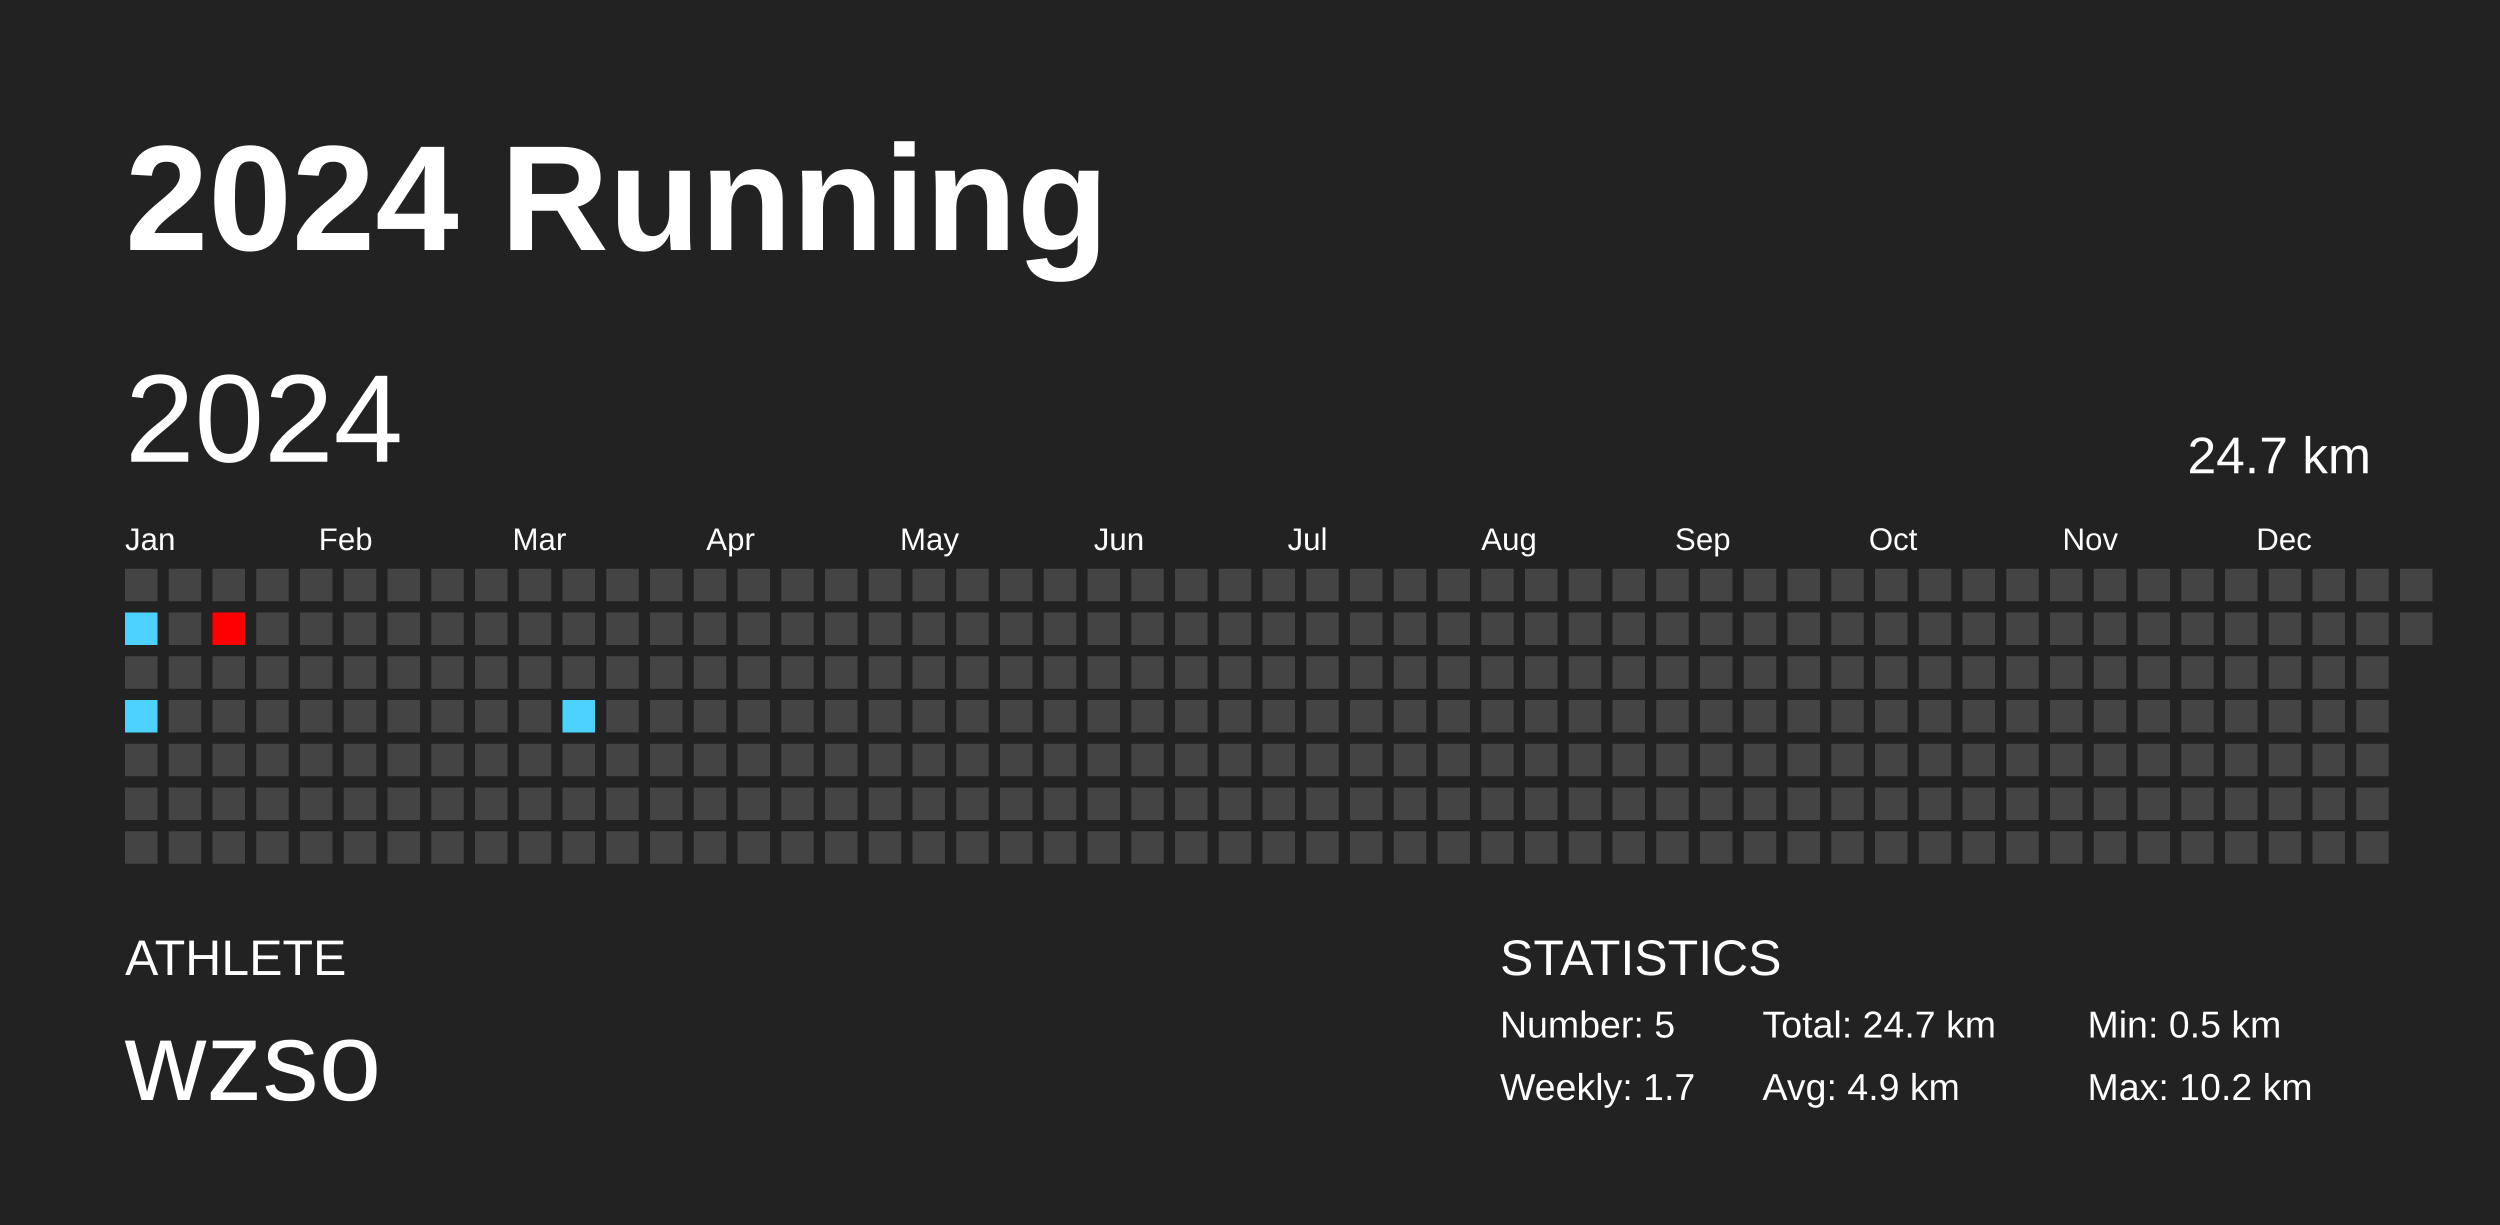
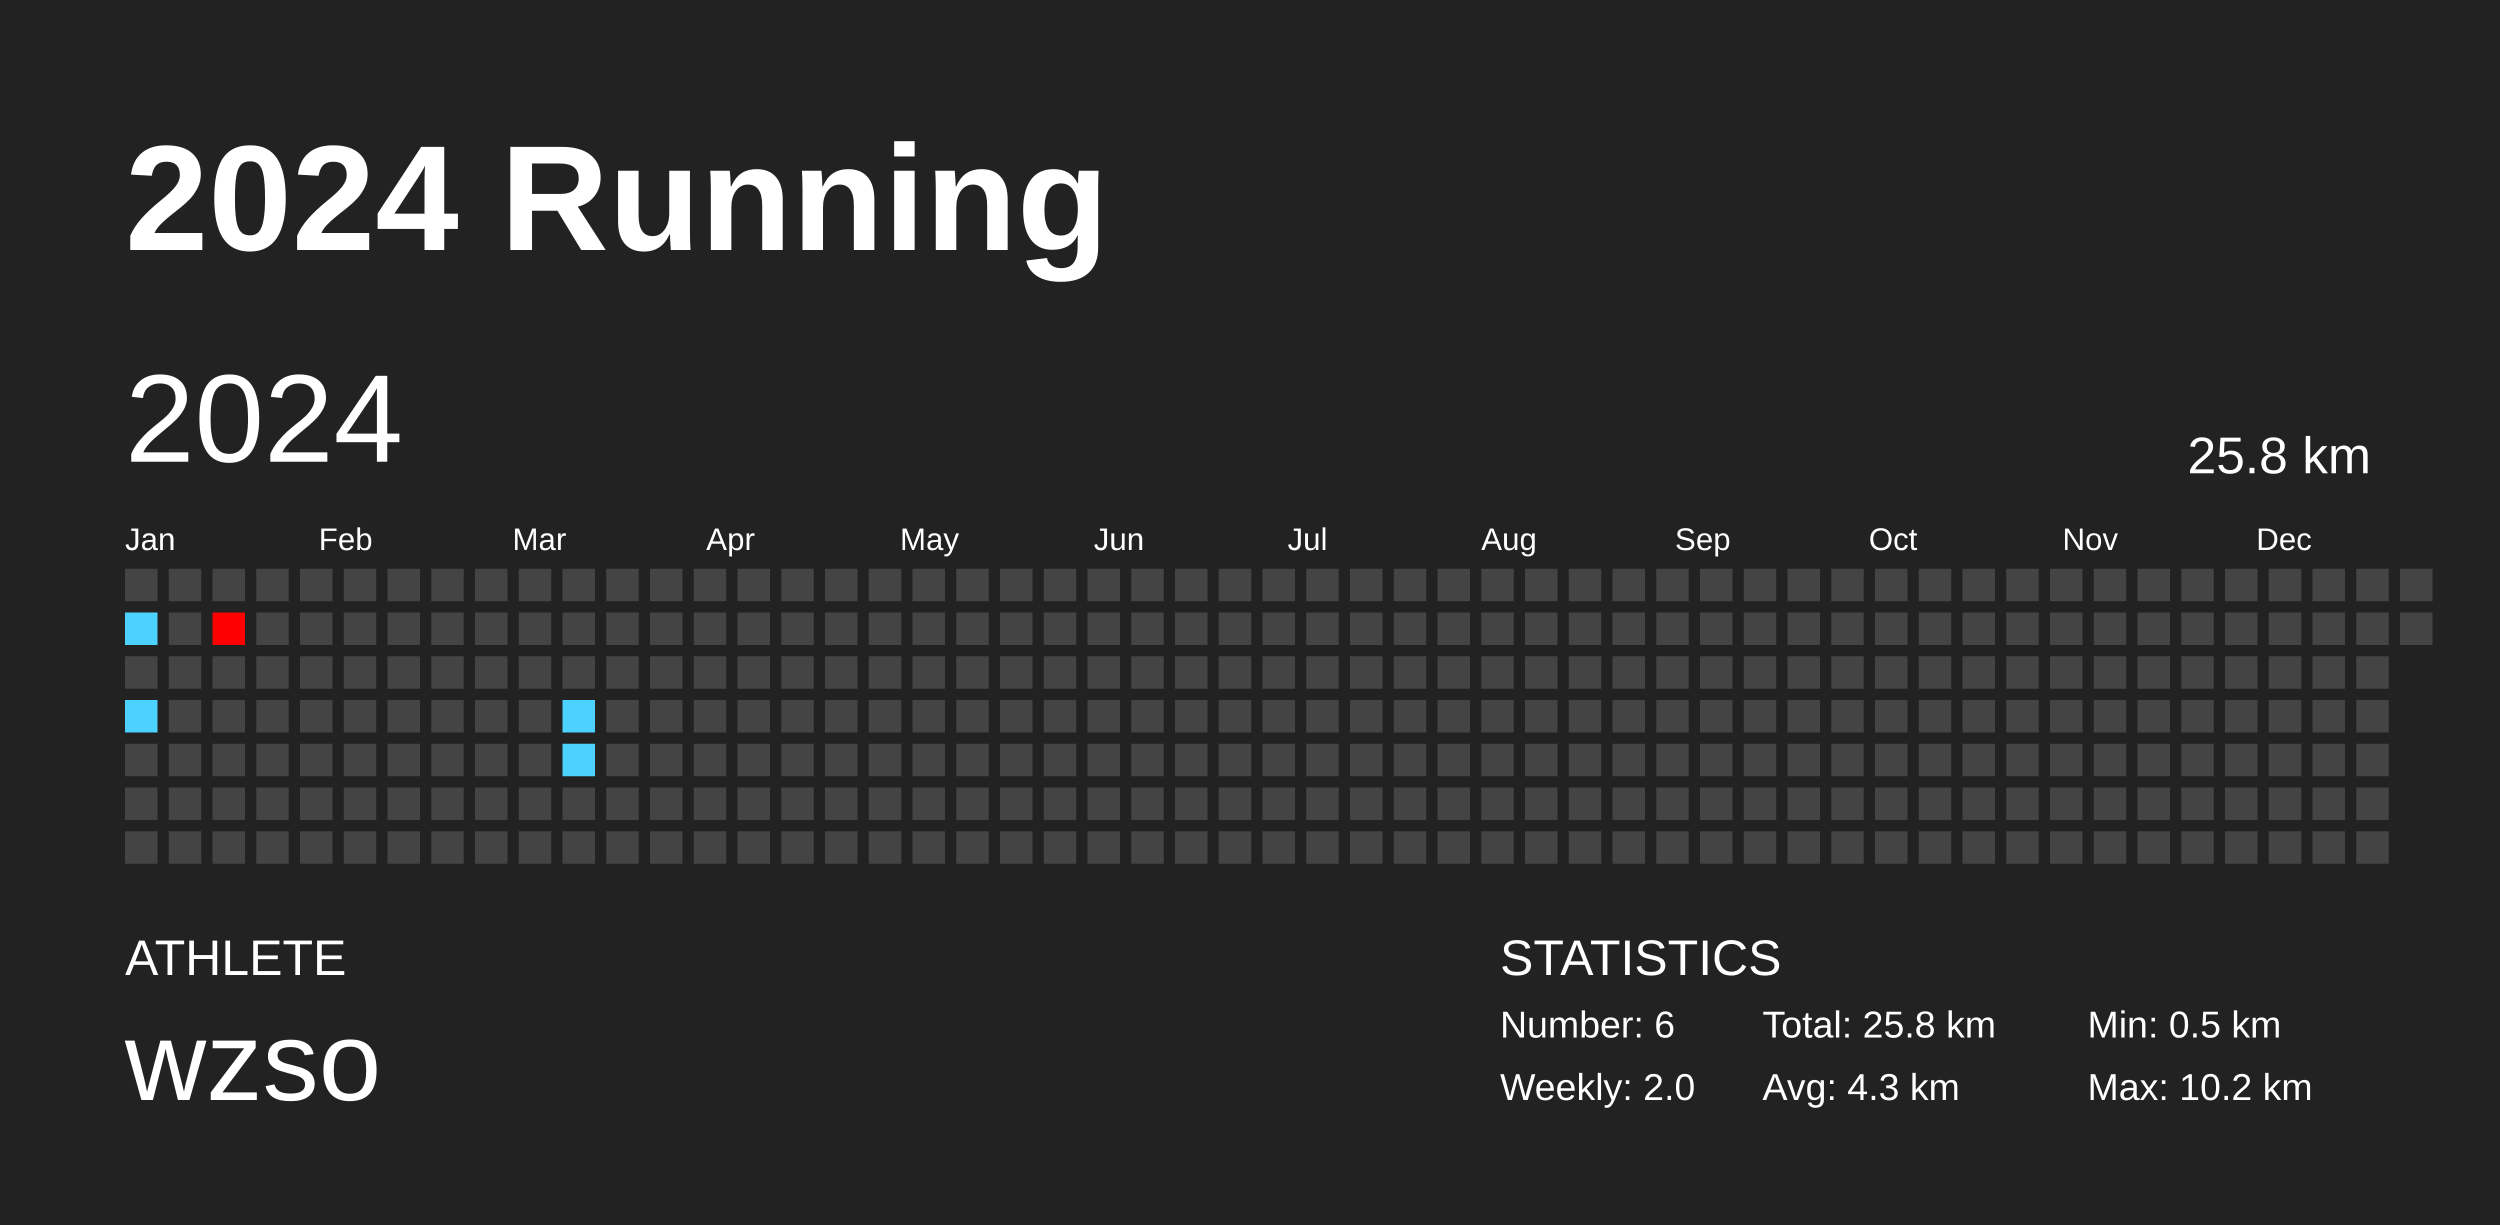
<svg xmlns="http://www.w3.org/2000/svg" baseProfile="full" height="98mm" version="1.1" viewBox="0,0,200,98" width="200mm">
  <defs />
  <rect fill="#222222" height="98" width="200" x="0" y="0" />
  <text fill="#FFFFFF" style="font-size:12px; font-family:Arial; font-weight:bold;" x="10" y="20">2024 Running</text>
  <text fill="#FFFFFF" style="font-size:4px; font-family:Arial" x="10" y="78">ATHLETE</text>
  <text fill="#FFFFFF" style="font-size:9px; font-family:Arial" x="10" y="88">wzso</text>
  <text fill="#FFFFFF" style="font-size:4px; font-family:Arial" x="120" y="78">STATISTICS</text>
-   <text fill="#FFFFFF" style="font-size:3px; font-family:Arial" x="120" y="83">Number: 5</text>
-   <text fill="#FFFFFF" style="font-size:3px; font-family:Arial" x="120" y="88">Weekly: 1.7</text>
-   <text fill="#FFFFFF" style="font-size:3px; font-family:Arial" x="141" y="83">Total: 24.7 km</text>
-   <text fill="#FFFFFF" style="font-size:3px; font-family:Arial" x="141" y="88">Avg: 4.9 km</text>
+   <text fill="#FFFFFF" style="font-size:3px; font-family:Arial" x="120" y="83">Number: 6</text>
+   <text fill="#FFFFFF" style="font-size:3px; font-family:Arial" x="120" y="88">Weekly: 2.0</text>
+   <text fill="#FFFFFF" style="font-size:3px; font-family:Arial" x="141" y="83">Total: 25.8 km</text>
+   <text fill="#FFFFFF" style="font-size:3px; font-family:Arial" x="141" y="88">Avg: 4.3 km</text>
  <text fill="#FFFFFF" style="font-size:3px; font-family:Arial" x="167" y="83">Min: 0.5 km</text>
  <text fill="#FFFFFF" style="font-size:3px; font-family:Arial" x="167" y="88">Max: 10.2 km</text>
  <text dominant-baseline="hanging" fill="#FFFFFF" style="font-size:10.0px; font-family:Arial;" x="10" y="30">2024</text>
-   <text dominant-baseline="hanging" fill="#FFFFFF" style="font-size:4.125px; font-family:Arial;" x="175" y="35">24.7 km</text>
+   <text dominant-baseline="hanging" fill="#FFFFFF" style="font-size:4.125px; font-family:Arial;" x="175" y="35">25.8 km</text>
  <text fill="#FFFFFF" style="font-size:2.5px; font-family:Arial" x="10.0" y="44">Jan</text>
  <text fill="#FFFFFF" style="font-size:2.5px; font-family:Arial" x="25.5" y="44">Feb</text>
  <text fill="#FFFFFF" style="font-size:2.5px; font-family:Arial" x="41.0" y="44">Mar</text>
  <text fill="#FFFFFF" style="font-size:2.5px; font-family:Arial" x="56.5" y="44">Apr</text>
  <text fill="#FFFFFF" style="font-size:2.5px; font-family:Arial" x="72.0" y="44">May</text>
  <text fill="#FFFFFF" style="font-size:2.5px; font-family:Arial" x="87.5" y="44">Jun</text>
  <text fill="#FFFFFF" style="font-size:2.5px; font-family:Arial" x="103.0" y="44">Jul</text>
  <text fill="#FFFFFF" style="font-size:2.5px; font-family:Arial" x="118.5" y="44">Aug</text>
  <text fill="#FFFFFF" style="font-size:2.5px; font-family:Arial" x="134.0" y="44">Sep</text>
  <text fill="#FFFFFF" style="font-size:2.5px; font-family:Arial" x="149.5" y="44">Oct</text>
  <text fill="#FFFFFF" style="font-size:2.5px; font-family:Arial" x="165.0" y="44">Nov</text>
  <text fill="#FFFFFF" style="font-size:2.5px; font-family:Arial" x="180.5" y="44">Dec</text>
  <rect fill="#444444" height="2.6" width="2.6" x="10.0" y="45.5" />
  <rect fill="#4dd2ff" height="2.6" width="2.6" x="10.0" y="49.0" />
  <rect fill="#444444" height="2.6" width="2.6" x="10.0" y="52.5" />
  <rect fill="#4dd2ff" height="2.6" width="2.6" x="10.0" y="56.0" />
  <rect fill="#444444" height="2.6" width="2.6" x="10.0" y="59.5" />
  <rect fill="#444444" height="2.6" width="2.6" x="10.0" y="63.0" />
  <rect fill="#444444" height="2.6" width="2.6" x="10.0" y="66.5" />
  <rect fill="#444444" height="2.6" width="2.6" x="13.5" y="45.5" />
  <rect fill="#444444" height="2.6" width="2.6" x="13.5" y="49.0" />
  <rect fill="#444444" height="2.6" width="2.6" x="13.5" y="52.5" />
  <rect fill="#444444" height="2.6" width="2.6" x="13.5" y="56.0" />
  <rect fill="#444444" height="2.6" width="2.6" x="13.5" y="59.5" />
  <rect fill="#444444" height="2.6" width="2.6" x="13.5" y="63.0" />
  <rect fill="#444444" height="2.6" width="2.6" x="13.5" y="66.5" />
  <rect fill="#444444" height="2.6" width="2.6" x="17.0" y="45.5" />
  <rect fill="#ff0000" height="2.6" width="2.6" x="17.0" y="49.0" />
  <rect fill="#444444" height="2.6" width="2.6" x="17.0" y="52.5" />
  <rect fill="#444444" height="2.6" width="2.6" x="17.0" y="56.0" />
  <rect fill="#444444" height="2.6" width="2.6" x="17.0" y="59.5" />
  <rect fill="#444444" height="2.6" width="2.6" x="17.0" y="63.0" />
  <rect fill="#444444" height="2.6" width="2.6" x="17.0" y="66.5" />
  <rect fill="#444444" height="2.6" width="2.6" x="20.5" y="45.5" />
  <rect fill="#444444" height="2.6" width="2.6" x="20.5" y="49.0" />
  <rect fill="#444444" height="2.6" width="2.6" x="20.5" y="52.5" />
  <rect fill="#444444" height="2.6" width="2.6" x="20.5" y="56.0" />
  <rect fill="#444444" height="2.6" width="2.6" x="20.5" y="59.5" />
  <rect fill="#444444" height="2.6" width="2.6" x="20.5" y="63.0" />
  <rect fill="#444444" height="2.6" width="2.6" x="20.5" y="66.5" />
  <rect fill="#444444" height="2.6" width="2.6" x="24.0" y="45.5" />
  <rect fill="#444444" height="2.6" width="2.6" x="24.0" y="49.0" />
  <rect fill="#444444" height="2.6" width="2.6" x="24.0" y="52.5" />
  <rect fill="#444444" height="2.6" width="2.6" x="24.0" y="56.0" />
  <rect fill="#444444" height="2.6" width="2.6" x="24.0" y="59.5" />
  <rect fill="#444444" height="2.6" width="2.6" x="24.0" y="63.0" />
  <rect fill="#444444" height="2.6" width="2.6" x="24.0" y="66.5" />
  <rect fill="#444444" height="2.6" width="2.6" x="27.5" y="45.5" />
  <rect fill="#444444" height="2.6" width="2.6" x="27.5" y="49.0" />
  <rect fill="#444444" height="2.6" width="2.6" x="27.5" y="52.5" />
  <rect fill="#444444" height="2.6" width="2.6" x="27.5" y="56.0" />
  <rect fill="#444444" height="2.6" width="2.6" x="27.5" y="59.5" />
  <rect fill="#444444" height="2.6" width="2.6" x="27.5" y="63.0" />
  <rect fill="#444444" height="2.6" width="2.6" x="27.5" y="66.5" />
  <rect fill="#444444" height="2.6" width="2.6" x="31.0" y="45.5" />
  <rect fill="#444444" height="2.6" width="2.6" x="31.0" y="49.0" />
  <rect fill="#444444" height="2.6" width="2.6" x="31.0" y="52.5" />
  <rect fill="#444444" height="2.6" width="2.6" x="31.0" y="56.0" />
  <rect fill="#444444" height="2.6" width="2.6" x="31.0" y="59.5" />
  <rect fill="#444444" height="2.6" width="2.6" x="31.0" y="63.0" />
  <rect fill="#444444" height="2.6" width="2.6" x="31.0" y="66.5" />
  <rect fill="#444444" height="2.6" width="2.6" x="34.5" y="45.5" />
  <rect fill="#444444" height="2.6" width="2.6" x="34.5" y="49.0" />
  <rect fill="#444444" height="2.6" width="2.6" x="34.5" y="52.5" />
  <rect fill="#444444" height="2.6" width="2.6" x="34.5" y="56.0" />
  <rect fill="#444444" height="2.6" width="2.6" x="34.5" y="59.5" />
  <rect fill="#444444" height="2.6" width="2.6" x="34.5" y="63.0" />
  <rect fill="#444444" height="2.6" width="2.6" x="34.5" y="66.5" />
  <rect fill="#444444" height="2.6" width="2.6" x="38.0" y="45.5" />
  <rect fill="#444444" height="2.6" width="2.6" x="38.0" y="49.0" />
  <rect fill="#444444" height="2.6" width="2.6" x="38.0" y="52.5" />
  <rect fill="#444444" height="2.6" width="2.6" x="38.0" y="56.0" />
  <rect fill="#444444" height="2.6" width="2.6" x="38.0" y="59.5" />
  <rect fill="#444444" height="2.6" width="2.6" x="38.0" y="63.0" />
  <rect fill="#444444" height="2.6" width="2.6" x="38.0" y="66.5" />
  <rect fill="#444444" height="2.6" width="2.6" x="41.5" y="45.5" />
  <rect fill="#444444" height="2.6" width="2.6" x="41.5" y="49.0" />
  <rect fill="#444444" height="2.6" width="2.6" x="41.5" y="52.5" />
  <rect fill="#444444" height="2.6" width="2.6" x="41.5" y="56.0" />
  <rect fill="#444444" height="2.6" width="2.6" x="41.5" y="59.5" />
  <rect fill="#444444" height="2.6" width="2.6" x="41.5" y="63.0" />
  <rect fill="#444444" height="2.6" width="2.6" x="41.5" y="66.5" />
  <rect fill="#444444" height="2.6" width="2.6" x="45.0" y="45.5" />
  <rect fill="#444444" height="2.6" width="2.6" x="45.0" y="49.0" />
  <rect fill="#444444" height="2.6" width="2.6" x="45.0" y="52.5" />
  <rect fill="#4dd2ff" height="2.6" width="2.6" x="45.0" y="56.0" />
-   <rect fill="#444444" height="2.6" width="2.6" x="45.0" y="59.5" />
+   <rect fill="#4dd2ff" height="2.6" width="2.6" x="45.0" y="59.5" />
  <rect fill="#444444" height="2.6" width="2.6" x="45.0" y="63.0" />
  <rect fill="#444444" height="2.6" width="2.6" x="45.0" y="66.5" />
  <rect fill="#444444" height="2.6" width="2.6" x="48.5" y="45.5" />
  <rect fill="#444444" height="2.6" width="2.6" x="48.5" y="49.0" />
  <rect fill="#444444" height="2.6" width="2.6" x="48.5" y="52.5" />
  <rect fill="#444444" height="2.6" width="2.6" x="48.5" y="56.0" />
  <rect fill="#444444" height="2.6" width="2.6" x="48.5" y="59.5" />
  <rect fill="#444444" height="2.6" width="2.6" x="48.5" y="63.0" />
  <rect fill="#444444" height="2.6" width="2.6" x="48.5" y="66.5" />
  <rect fill="#444444" height="2.6" width="2.6" x="52.0" y="45.5" />
  <rect fill="#444444" height="2.6" width="2.6" x="52.0" y="49.0" />
  <rect fill="#444444" height="2.6" width="2.6" x="52.0" y="52.5" />
  <rect fill="#444444" height="2.6" width="2.6" x="52.0" y="56.0" />
  <rect fill="#444444" height="2.6" width="2.6" x="52.0" y="59.5" />
  <rect fill="#444444" height="2.6" width="2.6" x="52.0" y="63.0" />
  <rect fill="#444444" height="2.6" width="2.6" x="52.0" y="66.5" />
  <rect fill="#444444" height="2.6" width="2.6" x="55.5" y="45.5" />
  <rect fill="#444444" height="2.6" width="2.6" x="55.5" y="49.0" />
  <rect fill="#444444" height="2.6" width="2.6" x="55.5" y="52.5" />
  <rect fill="#444444" height="2.6" width="2.6" x="55.5" y="56.0" />
  <rect fill="#444444" height="2.6" width="2.6" x="55.5" y="59.5" />
  <rect fill="#444444" height="2.6" width="2.6" x="55.5" y="63.0" />
  <rect fill="#444444" height="2.6" width="2.6" x="55.5" y="66.5" />
  <rect fill="#444444" height="2.6" width="2.6" x="59.0" y="45.5" />
  <rect fill="#444444" height="2.6" width="2.6" x="59.0" y="49.0" />
  <rect fill="#444444" height="2.6" width="2.6" x="59.0" y="52.5" />
  <rect fill="#444444" height="2.6" width="2.6" x="59.0" y="56.0" />
  <rect fill="#444444" height="2.6" width="2.6" x="59.0" y="59.5" />
  <rect fill="#444444" height="2.6" width="2.6" x="59.0" y="63.0" />
  <rect fill="#444444" height="2.6" width="2.6" x="59.0" y="66.5" />
  <rect fill="#444444" height="2.6" width="2.6" x="62.5" y="45.5" />
  <rect fill="#444444" height="2.6" width="2.6" x="62.5" y="49.0" />
  <rect fill="#444444" height="2.6" width="2.6" x="62.5" y="52.5" />
  <rect fill="#444444" height="2.6" width="2.6" x="62.5" y="56.0" />
  <rect fill="#444444" height="2.6" width="2.6" x="62.5" y="59.5" />
  <rect fill="#444444" height="2.6" width="2.6" x="62.5" y="63.0" />
  <rect fill="#444444" height="2.6" width="2.6" x="62.5" y="66.5" />
  <rect fill="#444444" height="2.6" width="2.6" x="66.0" y="45.5" />
  <rect fill="#444444" height="2.6" width="2.6" x="66.0" y="49.0" />
  <rect fill="#444444" height="2.6" width="2.6" x="66.0" y="52.5" />
  <rect fill="#444444" height="2.6" width="2.6" x="66.0" y="56.0" />
  <rect fill="#444444" height="2.6" width="2.6" x="66.0" y="59.5" />
  <rect fill="#444444" height="2.6" width="2.6" x="66.0" y="63.0" />
  <rect fill="#444444" height="2.6" width="2.6" x="66.0" y="66.5" />
  <rect fill="#444444" height="2.6" width="2.6" x="69.5" y="45.5" />
  <rect fill="#444444" height="2.6" width="2.6" x="69.5" y="49.0" />
  <rect fill="#444444" height="2.6" width="2.6" x="69.5" y="52.5" />
  <rect fill="#444444" height="2.6" width="2.6" x="69.5" y="56.0" />
  <rect fill="#444444" height="2.6" width="2.6" x="69.5" y="59.5" />
  <rect fill="#444444" height="2.6" width="2.6" x="69.5" y="63.0" />
  <rect fill="#444444" height="2.6" width="2.6" x="69.5" y="66.5" />
  <rect fill="#444444" height="2.6" width="2.6" x="73.0" y="45.5" />
  <rect fill="#444444" height="2.6" width="2.6" x="73.0" y="49.0" />
  <rect fill="#444444" height="2.6" width="2.6" x="73.0" y="52.5" />
  <rect fill="#444444" height="2.6" width="2.6" x="73.0" y="56.0" />
  <rect fill="#444444" height="2.6" width="2.6" x="73.0" y="59.5" />
  <rect fill="#444444" height="2.6" width="2.6" x="73.0" y="63.0" />
  <rect fill="#444444" height="2.6" width="2.6" x="73.0" y="66.5" />
  <rect fill="#444444" height="2.6" width="2.6" x="76.5" y="45.5" />
  <rect fill="#444444" height="2.6" width="2.6" x="76.5" y="49.0" />
  <rect fill="#444444" height="2.6" width="2.6" x="76.5" y="52.5" />
  <rect fill="#444444" height="2.6" width="2.6" x="76.5" y="56.0" />
  <rect fill="#444444" height="2.6" width="2.6" x="76.5" y="59.5" />
  <rect fill="#444444" height="2.6" width="2.6" x="76.5" y="63.0" />
  <rect fill="#444444" height="2.6" width="2.6" x="76.5" y="66.5" />
  <rect fill="#444444" height="2.6" width="2.6" x="80.0" y="45.5" />
  <rect fill="#444444" height="2.6" width="2.6" x="80.0" y="49.0" />
  <rect fill="#444444" height="2.6" width="2.6" x="80.0" y="52.5" />
  <rect fill="#444444" height="2.6" width="2.6" x="80.0" y="56.0" />
  <rect fill="#444444" height="2.6" width="2.6" x="80.0" y="59.5" />
  <rect fill="#444444" height="2.6" width="2.6" x="80.0" y="63.0" />
  <rect fill="#444444" height="2.6" width="2.6" x="80.0" y="66.5" />
  <rect fill="#444444" height="2.6" width="2.6" x="83.5" y="45.5" />
  <rect fill="#444444" height="2.6" width="2.6" x="83.5" y="49.0" />
  <rect fill="#444444" height="2.6" width="2.6" x="83.5" y="52.5" />
  <rect fill="#444444" height="2.6" width="2.6" x="83.5" y="56.0" />
  <rect fill="#444444" height="2.6" width="2.6" x="83.5" y="59.5" />
  <rect fill="#444444" height="2.6" width="2.6" x="83.5" y="63.0" />
  <rect fill="#444444" height="2.6" width="2.6" x="83.5" y="66.5" />
  <rect fill="#444444" height="2.6" width="2.6" x="87.0" y="45.5" />
  <rect fill="#444444" height="2.6" width="2.6" x="87.0" y="49.0" />
  <rect fill="#444444" height="2.6" width="2.6" x="87.0" y="52.5" />
  <rect fill="#444444" height="2.6" width="2.6" x="87.0" y="56.0" />
  <rect fill="#444444" height="2.6" width="2.6" x="87.0" y="59.5" />
  <rect fill="#444444" height="2.6" width="2.6" x="87.0" y="63.0" />
  <rect fill="#444444" height="2.6" width="2.6" x="87.0" y="66.5" />
  <rect fill="#444444" height="2.6" width="2.6" x="90.5" y="45.5" />
  <rect fill="#444444" height="2.6" width="2.6" x="90.5" y="49.0" />
  <rect fill="#444444" height="2.6" width="2.6" x="90.5" y="52.5" />
  <rect fill="#444444" height="2.6" width="2.6" x="90.5" y="56.0" />
  <rect fill="#444444" height="2.6" width="2.6" x="90.5" y="59.5" />
  <rect fill="#444444" height="2.6" width="2.6" x="90.5" y="63.0" />
  <rect fill="#444444" height="2.6" width="2.6" x="90.5" y="66.5" />
  <rect fill="#444444" height="2.6" width="2.6" x="94.0" y="45.5" />
  <rect fill="#444444" height="2.6" width="2.6" x="94.0" y="49.0" />
  <rect fill="#444444" height="2.6" width="2.6" x="94.0" y="52.5" />
  <rect fill="#444444" height="2.6" width="2.6" x="94.0" y="56.0" />
  <rect fill="#444444" height="2.6" width="2.6" x="94.0" y="59.5" />
  <rect fill="#444444" height="2.6" width="2.6" x="94.0" y="63.0" />
  <rect fill="#444444" height="2.6" width="2.6" x="94.0" y="66.5" />
  <rect fill="#444444" height="2.6" width="2.6" x="97.5" y="45.5" />
  <rect fill="#444444" height="2.6" width="2.6" x="97.5" y="49.0" />
  <rect fill="#444444" height="2.6" width="2.6" x="97.5" y="52.5" />
  <rect fill="#444444" height="2.6" width="2.6" x="97.5" y="56.0" />
  <rect fill="#444444" height="2.6" width="2.6" x="97.5" y="59.5" />
  <rect fill="#444444" height="2.6" width="2.6" x="97.5" y="63.0" />
  <rect fill="#444444" height="2.6" width="2.6" x="97.5" y="66.5" />
  <rect fill="#444444" height="2.6" width="2.6" x="101.0" y="45.5" />
  <rect fill="#444444" height="2.6" width="2.6" x="101.0" y="49.0" />
  <rect fill="#444444" height="2.6" width="2.6" x="101.0" y="52.5" />
  <rect fill="#444444" height="2.6" width="2.6" x="101.0" y="56.0" />
  <rect fill="#444444" height="2.6" width="2.6" x="101.0" y="59.5" />
  <rect fill="#444444" height="2.6" width="2.6" x="101.0" y="63.0" />
  <rect fill="#444444" height="2.6" width="2.6" x="101.0" y="66.5" />
  <rect fill="#444444" height="2.6" width="2.6" x="104.5" y="45.5" />
  <rect fill="#444444" height="2.6" width="2.6" x="104.5" y="49.0" />
  <rect fill="#444444" height="2.6" width="2.6" x="104.5" y="52.5" />
  <rect fill="#444444" height="2.6" width="2.6" x="104.5" y="56.0" />
  <rect fill="#444444" height="2.6" width="2.6" x="104.5" y="59.5" />
  <rect fill="#444444" height="2.6" width="2.6" x="104.5" y="63.0" />
  <rect fill="#444444" height="2.6" width="2.6" x="104.5" y="66.5" />
  <rect fill="#444444" height="2.6" width="2.6" x="108.0" y="45.5" />
  <rect fill="#444444" height="2.6" width="2.6" x="108.0" y="49.0" />
  <rect fill="#444444" height="2.6" width="2.6" x="108.0" y="52.5" />
  <rect fill="#444444" height="2.6" width="2.6" x="108.0" y="56.0" />
  <rect fill="#444444" height="2.6" width="2.6" x="108.0" y="59.5" />
  <rect fill="#444444" height="2.6" width="2.6" x="108.0" y="63.0" />
  <rect fill="#444444" height="2.6" width="2.6" x="108.0" y="66.5" />
  <rect fill="#444444" height="2.6" width="2.6" x="111.5" y="45.5" />
  <rect fill="#444444" height="2.6" width="2.6" x="111.5" y="49.0" />
  <rect fill="#444444" height="2.6" width="2.6" x="111.5" y="52.5" />
  <rect fill="#444444" height="2.6" width="2.6" x="111.5" y="56.0" />
  <rect fill="#444444" height="2.6" width="2.6" x="111.5" y="59.5" />
  <rect fill="#444444" height="2.6" width="2.6" x="111.5" y="63.0" />
  <rect fill="#444444" height="2.6" width="2.6" x="111.5" y="66.5" />
  <rect fill="#444444" height="2.6" width="2.6" x="115.0" y="45.5" />
  <rect fill="#444444" height="2.6" width="2.6" x="115.0" y="49.0" />
  <rect fill="#444444" height="2.6" width="2.6" x="115.0" y="52.5" />
  <rect fill="#444444" height="2.6" width="2.6" x="115.0" y="56.0" />
  <rect fill="#444444" height="2.6" width="2.6" x="115.0" y="59.5" />
  <rect fill="#444444" height="2.6" width="2.6" x="115.0" y="63.0" />
  <rect fill="#444444" height="2.6" width="2.6" x="115.0" y="66.5" />
  <rect fill="#444444" height="2.6" width="2.6" x="118.5" y="45.5" />
  <rect fill="#444444" height="2.6" width="2.6" x="118.5" y="49.0" />
  <rect fill="#444444" height="2.6" width="2.6" x="118.5" y="52.5" />
  <rect fill="#444444" height="2.6" width="2.6" x="118.5" y="56.0" />
  <rect fill="#444444" height="2.6" width="2.6" x="118.5" y="59.5" />
  <rect fill="#444444" height="2.6" width="2.6" x="118.5" y="63.0" />
  <rect fill="#444444" height="2.6" width="2.6" x="118.5" y="66.5" />
  <rect fill="#444444" height="2.6" width="2.6" x="122.0" y="45.5" />
  <rect fill="#444444" height="2.6" width="2.6" x="122.0" y="49.0" />
  <rect fill="#444444" height="2.6" width="2.6" x="122.0" y="52.5" />
  <rect fill="#444444" height="2.6" width="2.6" x="122.0" y="56.0" />
  <rect fill="#444444" height="2.6" width="2.6" x="122.0" y="59.5" />
  <rect fill="#444444" height="2.6" width="2.6" x="122.0" y="63.0" />
  <rect fill="#444444" height="2.6" width="2.6" x="122.0" y="66.5" />
  <rect fill="#444444" height="2.6" width="2.6" x="125.5" y="45.5" />
  <rect fill="#444444" height="2.6" width="2.6" x="125.5" y="49.0" />
  <rect fill="#444444" height="2.6" width="2.6" x="125.5" y="52.5" />
  <rect fill="#444444" height="2.6" width="2.6" x="125.5" y="56.0" />
  <rect fill="#444444" height="2.6" width="2.6" x="125.5" y="59.5" />
  <rect fill="#444444" height="2.6" width="2.6" x="125.5" y="63.0" />
  <rect fill="#444444" height="2.6" width="2.6" x="125.5" y="66.5" />
  <rect fill="#444444" height="2.6" width="2.6" x="129.0" y="45.5" />
  <rect fill="#444444" height="2.6" width="2.6" x="129.0" y="49.0" />
  <rect fill="#444444" height="2.6" width="2.6" x="129.0" y="52.5" />
  <rect fill="#444444" height="2.6" width="2.6" x="129.0" y="56.0" />
  <rect fill="#444444" height="2.6" width="2.6" x="129.0" y="59.5" />
  <rect fill="#444444" height="2.6" width="2.6" x="129.0" y="63.0" />
  <rect fill="#444444" height="2.6" width="2.6" x="129.0" y="66.5" />
  <rect fill="#444444" height="2.6" width="2.6" x="132.5" y="45.5" />
  <rect fill="#444444" height="2.6" width="2.6" x="132.5" y="49.0" />
  <rect fill="#444444" height="2.6" width="2.6" x="132.5" y="52.5" />
  <rect fill="#444444" height="2.6" width="2.6" x="132.5" y="56.0" />
  <rect fill="#444444" height="2.6" width="2.6" x="132.5" y="59.5" />
  <rect fill="#444444" height="2.6" width="2.6" x="132.5" y="63.0" />
  <rect fill="#444444" height="2.6" width="2.6" x="132.5" y="66.5" />
  <rect fill="#444444" height="2.6" width="2.6" x="136.0" y="45.5" />
  <rect fill="#444444" height="2.6" width="2.6" x="136.0" y="49.0" />
  <rect fill="#444444" height="2.6" width="2.6" x="136.0" y="52.5" />
  <rect fill="#444444" height="2.6" width="2.6" x="136.0" y="56.0" />
  <rect fill="#444444" height="2.6" width="2.6" x="136.0" y="59.5" />
  <rect fill="#444444" height="2.6" width="2.6" x="136.0" y="63.0" />
  <rect fill="#444444" height="2.6" width="2.6" x="136.0" y="66.5" />
  <rect fill="#444444" height="2.6" width="2.6" x="139.5" y="45.5" />
  <rect fill="#444444" height="2.6" width="2.6" x="139.5" y="49.0" />
  <rect fill="#444444" height="2.6" width="2.6" x="139.5" y="52.5" />
  <rect fill="#444444" height="2.6" width="2.6" x="139.5" y="56.0" />
  <rect fill="#444444" height="2.6" width="2.6" x="139.5" y="59.5" />
  <rect fill="#444444" height="2.6" width="2.6" x="139.5" y="63.0" />
  <rect fill="#444444" height="2.6" width="2.6" x="139.5" y="66.5" />
  <rect fill="#444444" height="2.6" width="2.6" x="143.0" y="45.5" />
  <rect fill="#444444" height="2.6" width="2.6" x="143.0" y="49.0" />
  <rect fill="#444444" height="2.6" width="2.6" x="143.0" y="52.5" />
  <rect fill="#444444" height="2.6" width="2.6" x="143.0" y="56.0" />
  <rect fill="#444444" height="2.6" width="2.6" x="143.0" y="59.5" />
  <rect fill="#444444" height="2.6" width="2.6" x="143.0" y="63.0" />
  <rect fill="#444444" height="2.6" width="2.6" x="143.0" y="66.5" />
  <rect fill="#444444" height="2.6" width="2.6" x="146.5" y="45.5" />
  <rect fill="#444444" height="2.6" width="2.6" x="146.5" y="49.0" />
  <rect fill="#444444" height="2.6" width="2.6" x="146.5" y="52.5" />
  <rect fill="#444444" height="2.6" width="2.6" x="146.5" y="56.0" />
  <rect fill="#444444" height="2.6" width="2.6" x="146.5" y="59.5" />
  <rect fill="#444444" height="2.6" width="2.6" x="146.5" y="63.0" />
  <rect fill="#444444" height="2.6" width="2.6" x="146.5" y="66.5" />
  <rect fill="#444444" height="2.6" width="2.6" x="150.0" y="45.5" />
  <rect fill="#444444" height="2.6" width="2.6" x="150.0" y="49.0" />
  <rect fill="#444444" height="2.6" width="2.6" x="150.0" y="52.5" />
  <rect fill="#444444" height="2.6" width="2.6" x="150.0" y="56.0" />
  <rect fill="#444444" height="2.6" width="2.6" x="150.0" y="59.5" />
  <rect fill="#444444" height="2.6" width="2.6" x="150.0" y="63.0" />
  <rect fill="#444444" height="2.6" width="2.6" x="150.0" y="66.5" />
  <rect fill="#444444" height="2.6" width="2.6" x="153.5" y="45.5" />
  <rect fill="#444444" height="2.6" width="2.6" x="153.5" y="49.0" />
  <rect fill="#444444" height="2.6" width="2.6" x="153.5" y="52.5" />
  <rect fill="#444444" height="2.6" width="2.6" x="153.5" y="56.0" />
  <rect fill="#444444" height="2.6" width="2.6" x="153.5" y="59.5" />
  <rect fill="#444444" height="2.6" width="2.6" x="153.5" y="63.0" />
  <rect fill="#444444" height="2.6" width="2.6" x="153.5" y="66.5" />
  <rect fill="#444444" height="2.6" width="2.6" x="157.0" y="45.5" />
  <rect fill="#444444" height="2.6" width="2.6" x="157.0" y="49.0" />
  <rect fill="#444444" height="2.6" width="2.6" x="157.0" y="52.5" />
  <rect fill="#444444" height="2.6" width="2.6" x="157.0" y="56.0" />
  <rect fill="#444444" height="2.6" width="2.6" x="157.0" y="59.5" />
  <rect fill="#444444" height="2.6" width="2.6" x="157.0" y="63.0" />
  <rect fill="#444444" height="2.6" width="2.6" x="157.0" y="66.5" />
  <rect fill="#444444" height="2.6" width="2.6" x="160.5" y="45.5" />
  <rect fill="#444444" height="2.6" width="2.6" x="160.5" y="49.0" />
  <rect fill="#444444" height="2.6" width="2.6" x="160.5" y="52.5" />
  <rect fill="#444444" height="2.6" width="2.6" x="160.5" y="56.0" />
  <rect fill="#444444" height="2.6" width="2.6" x="160.5" y="59.5" />
  <rect fill="#444444" height="2.6" width="2.6" x="160.5" y="63.0" />
  <rect fill="#444444" height="2.6" width="2.6" x="160.5" y="66.5" />
  <rect fill="#444444" height="2.6" width="2.6" x="164.0" y="45.5" />
  <rect fill="#444444" height="2.6" width="2.6" x="164.0" y="49.0" />
  <rect fill="#444444" height="2.6" width="2.6" x="164.0" y="52.5" />
  <rect fill="#444444" height="2.6" width="2.6" x="164.0" y="56.0" />
  <rect fill="#444444" height="2.6" width="2.6" x="164.0" y="59.5" />
  <rect fill="#444444" height="2.6" width="2.6" x="164.0" y="63.0" />
  <rect fill="#444444" height="2.6" width="2.6" x="164.0" y="66.5" />
  <rect fill="#444444" height="2.6" width="2.6" x="167.5" y="45.5" />
  <rect fill="#444444" height="2.6" width="2.6" x="167.5" y="49.0" />
  <rect fill="#444444" height="2.6" width="2.6" x="167.5" y="52.5" />
  <rect fill="#444444" height="2.6" width="2.6" x="167.5" y="56.0" />
  <rect fill="#444444" height="2.6" width="2.6" x="167.5" y="59.5" />
  <rect fill="#444444" height="2.6" width="2.6" x="167.5" y="63.0" />
  <rect fill="#444444" height="2.6" width="2.6" x="167.5" y="66.5" />
  <rect fill="#444444" height="2.6" width="2.6" x="171.0" y="45.5" />
  <rect fill="#444444" height="2.6" width="2.6" x="171.0" y="49.0" />
  <rect fill="#444444" height="2.6" width="2.6" x="171.0" y="52.5" />
  <rect fill="#444444" height="2.6" width="2.6" x="171.0" y="56.0" />
  <rect fill="#444444" height="2.6" width="2.6" x="171.0" y="59.5" />
  <rect fill="#444444" height="2.6" width="2.6" x="171.0" y="63.0" />
  <rect fill="#444444" height="2.6" width="2.6" x="171.0" y="66.5" />
  <rect fill="#444444" height="2.6" width="2.6" x="174.5" y="45.5" />
  <rect fill="#444444" height="2.6" width="2.6" x="174.5" y="49.0" />
  <rect fill="#444444" height="2.6" width="2.6" x="174.5" y="52.5" />
  <rect fill="#444444" height="2.6" width="2.6" x="174.5" y="56.0" />
  <rect fill="#444444" height="2.6" width="2.6" x="174.5" y="59.5" />
  <rect fill="#444444" height="2.6" width="2.6" x="174.5" y="63.0" />
  <rect fill="#444444" height="2.6" width="2.6" x="174.5" y="66.5" />
  <rect fill="#444444" height="2.6" width="2.6" x="178.0" y="45.5" />
  <rect fill="#444444" height="2.6" width="2.6" x="178.0" y="49.0" />
  <rect fill="#444444" height="2.6" width="2.6" x="178.0" y="52.5" />
  <rect fill="#444444" height="2.6" width="2.6" x="178.0" y="56.0" />
  <rect fill="#444444" height="2.6" width="2.6" x="178.0" y="59.5" />
  <rect fill="#444444" height="2.6" width="2.6" x="178.0" y="63.0" />
  <rect fill="#444444" height="2.6" width="2.6" x="178.0" y="66.5" />
  <rect fill="#444444" height="2.6" width="2.6" x="181.5" y="45.5" />
  <rect fill="#444444" height="2.6" width="2.6" x="181.5" y="49.0" />
  <rect fill="#444444" height="2.6" width="2.6" x="181.5" y="52.5" />
  <rect fill="#444444" height="2.6" width="2.6" x="181.5" y="56.0" />
  <rect fill="#444444" height="2.6" width="2.6" x="181.5" y="59.5" />
  <rect fill="#444444" height="2.6" width="2.6" x="181.5" y="63.0" />
  <rect fill="#444444" height="2.6" width="2.6" x="181.5" y="66.5" />
  <rect fill="#444444" height="2.6" width="2.6" x="185.0" y="45.5" />
  <rect fill="#444444" height="2.6" width="2.6" x="185.0" y="49.0" />
  <rect fill="#444444" height="2.6" width="2.6" x="185.0" y="52.5" />
  <rect fill="#444444" height="2.6" width="2.6" x="185.0" y="56.0" />
  <rect fill="#444444" height="2.6" width="2.6" x="185.0" y="59.5" />
  <rect fill="#444444" height="2.6" width="2.6" x="185.0" y="63.0" />
  <rect fill="#444444" height="2.6" width="2.6" x="185.0" y="66.5" />
  <rect fill="#444444" height="2.6" width="2.6" x="188.5" y="45.5" />
  <rect fill="#444444" height="2.6" width="2.6" x="188.5" y="49.0" />
  <rect fill="#444444" height="2.6" width="2.6" x="188.5" y="52.5" />
  <rect fill="#444444" height="2.6" width="2.6" x="188.5" y="56.0" />
  <rect fill="#444444" height="2.6" width="2.6" x="188.5" y="59.5" />
  <rect fill="#444444" height="2.6" width="2.6" x="188.5" y="63.0" />
  <rect fill="#444444" height="2.6" width="2.6" x="188.5" y="66.5" />
  <rect fill="#444444" height="2.6" width="2.6" x="192.0" y="45.5" />
  <rect fill="#444444" height="2.6" width="2.6" x="192.0" y="49.0" />
</svg>
